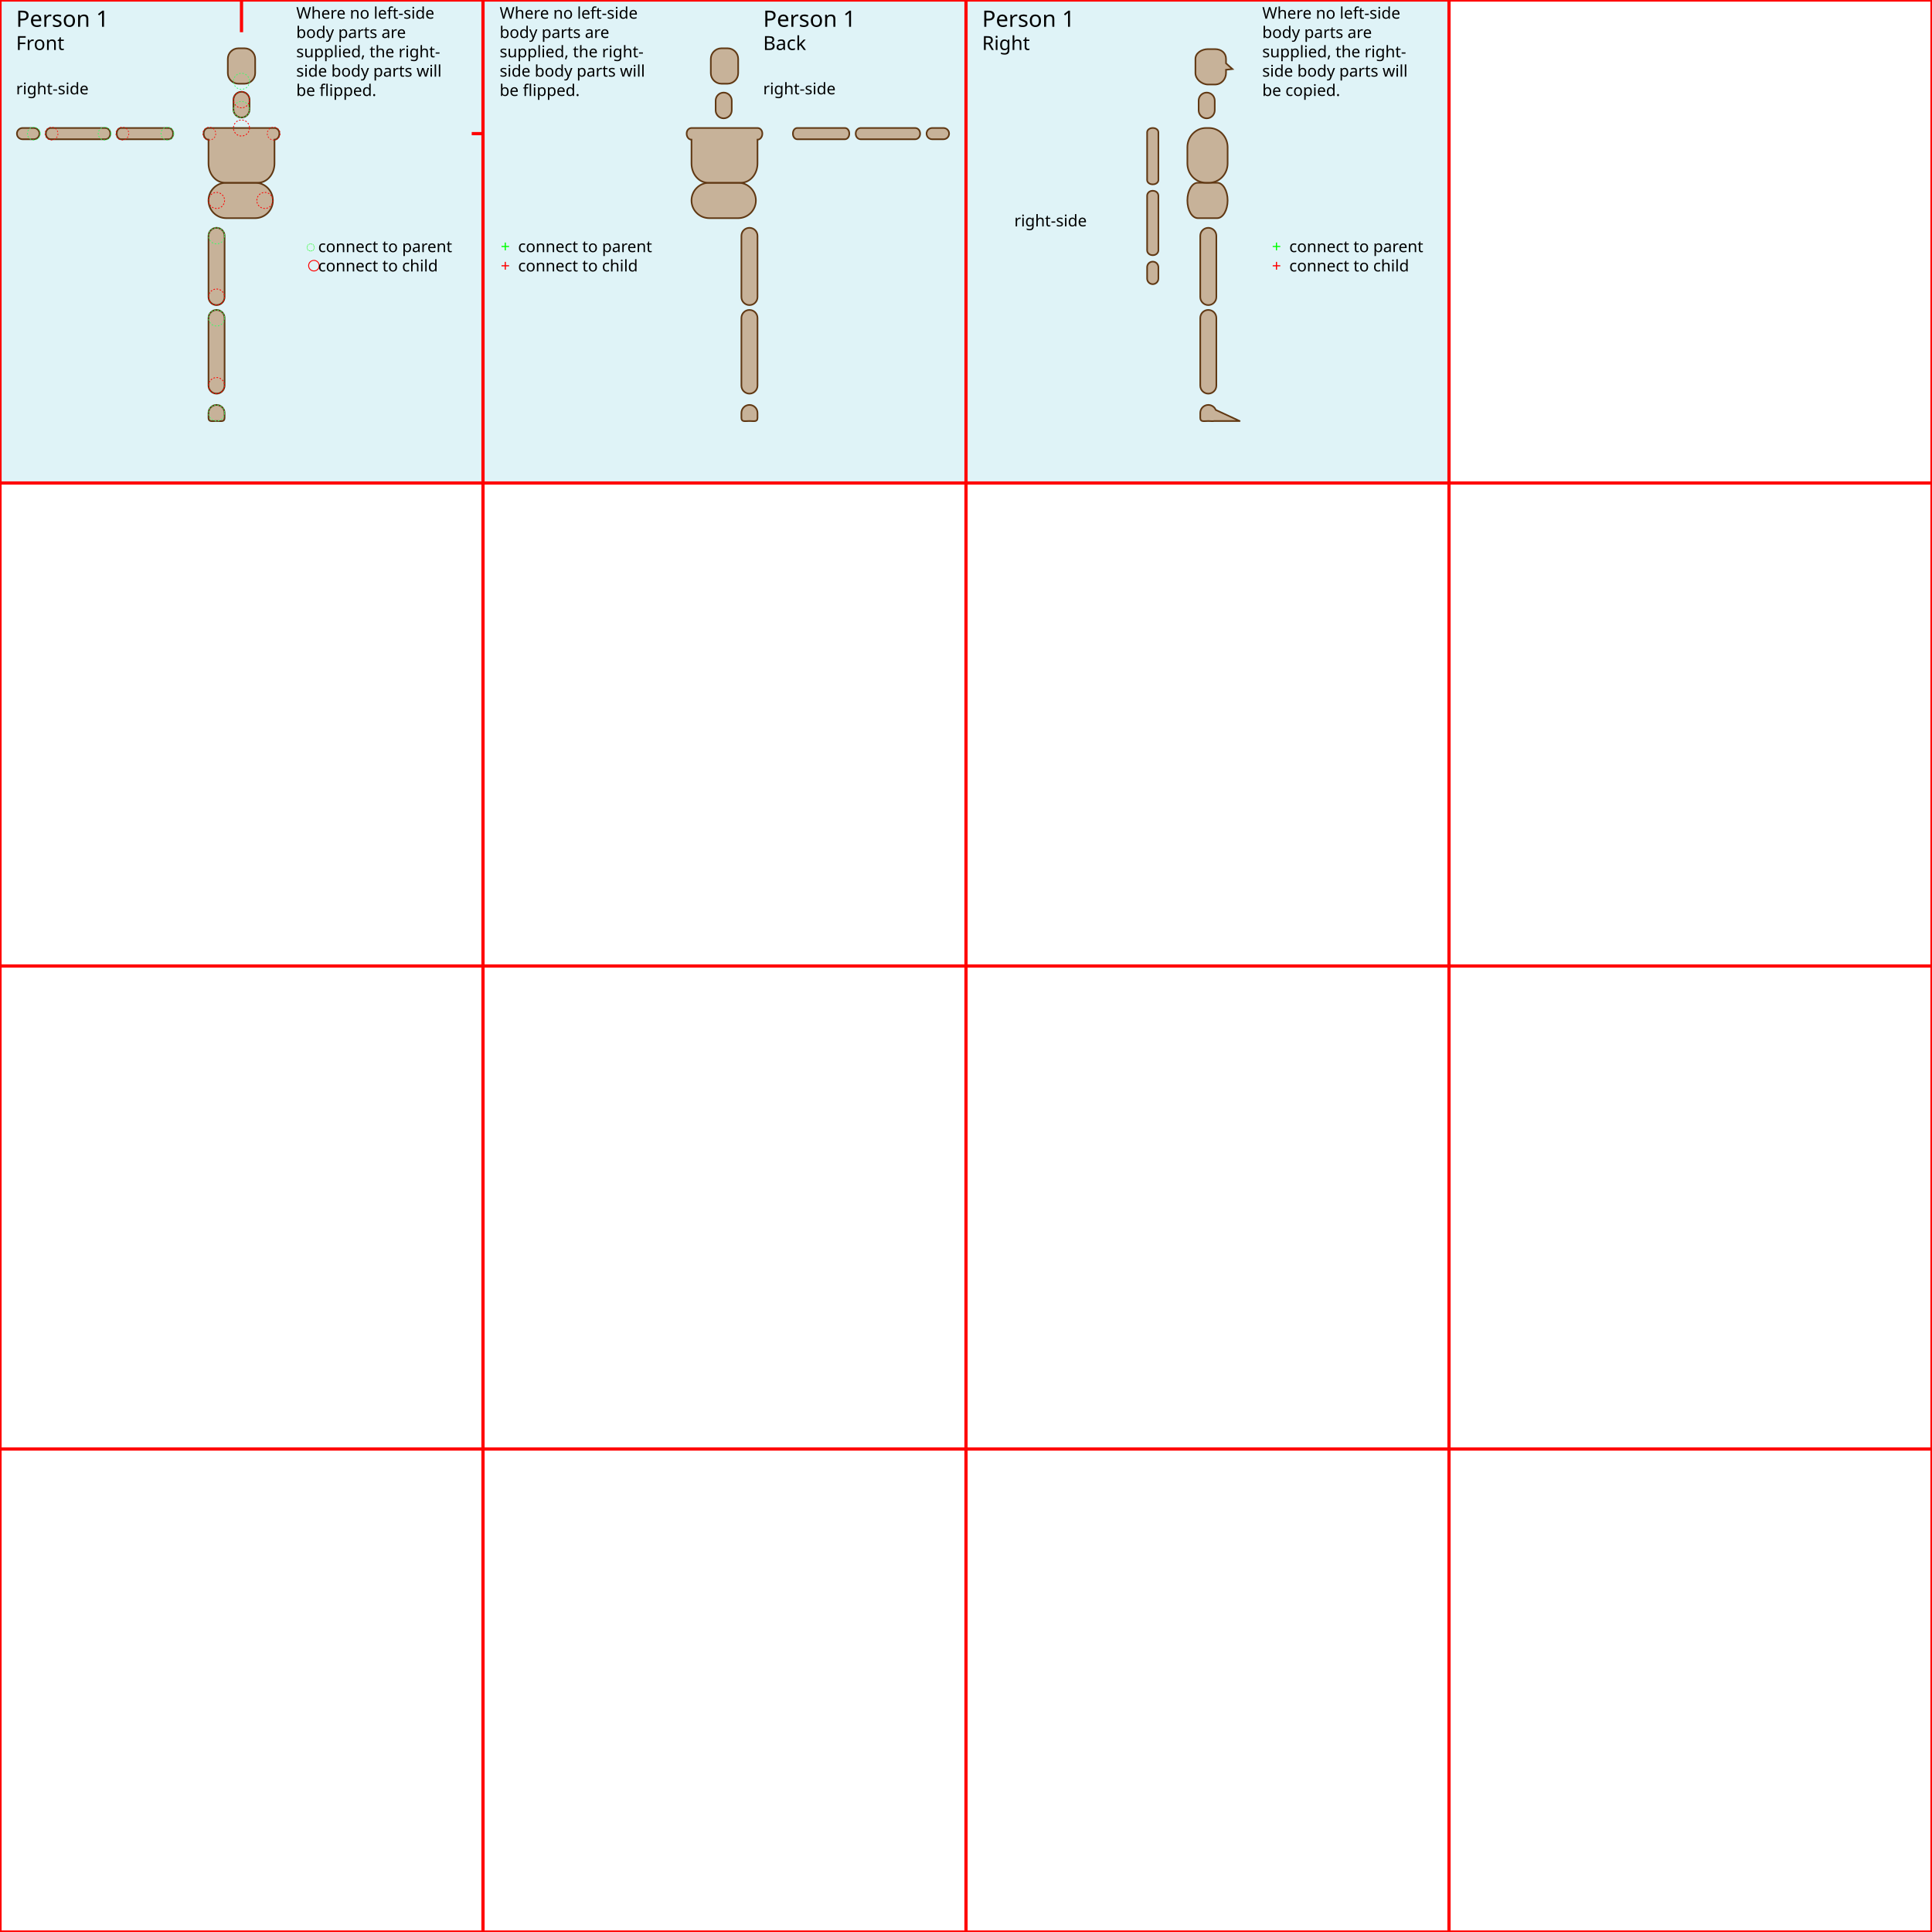
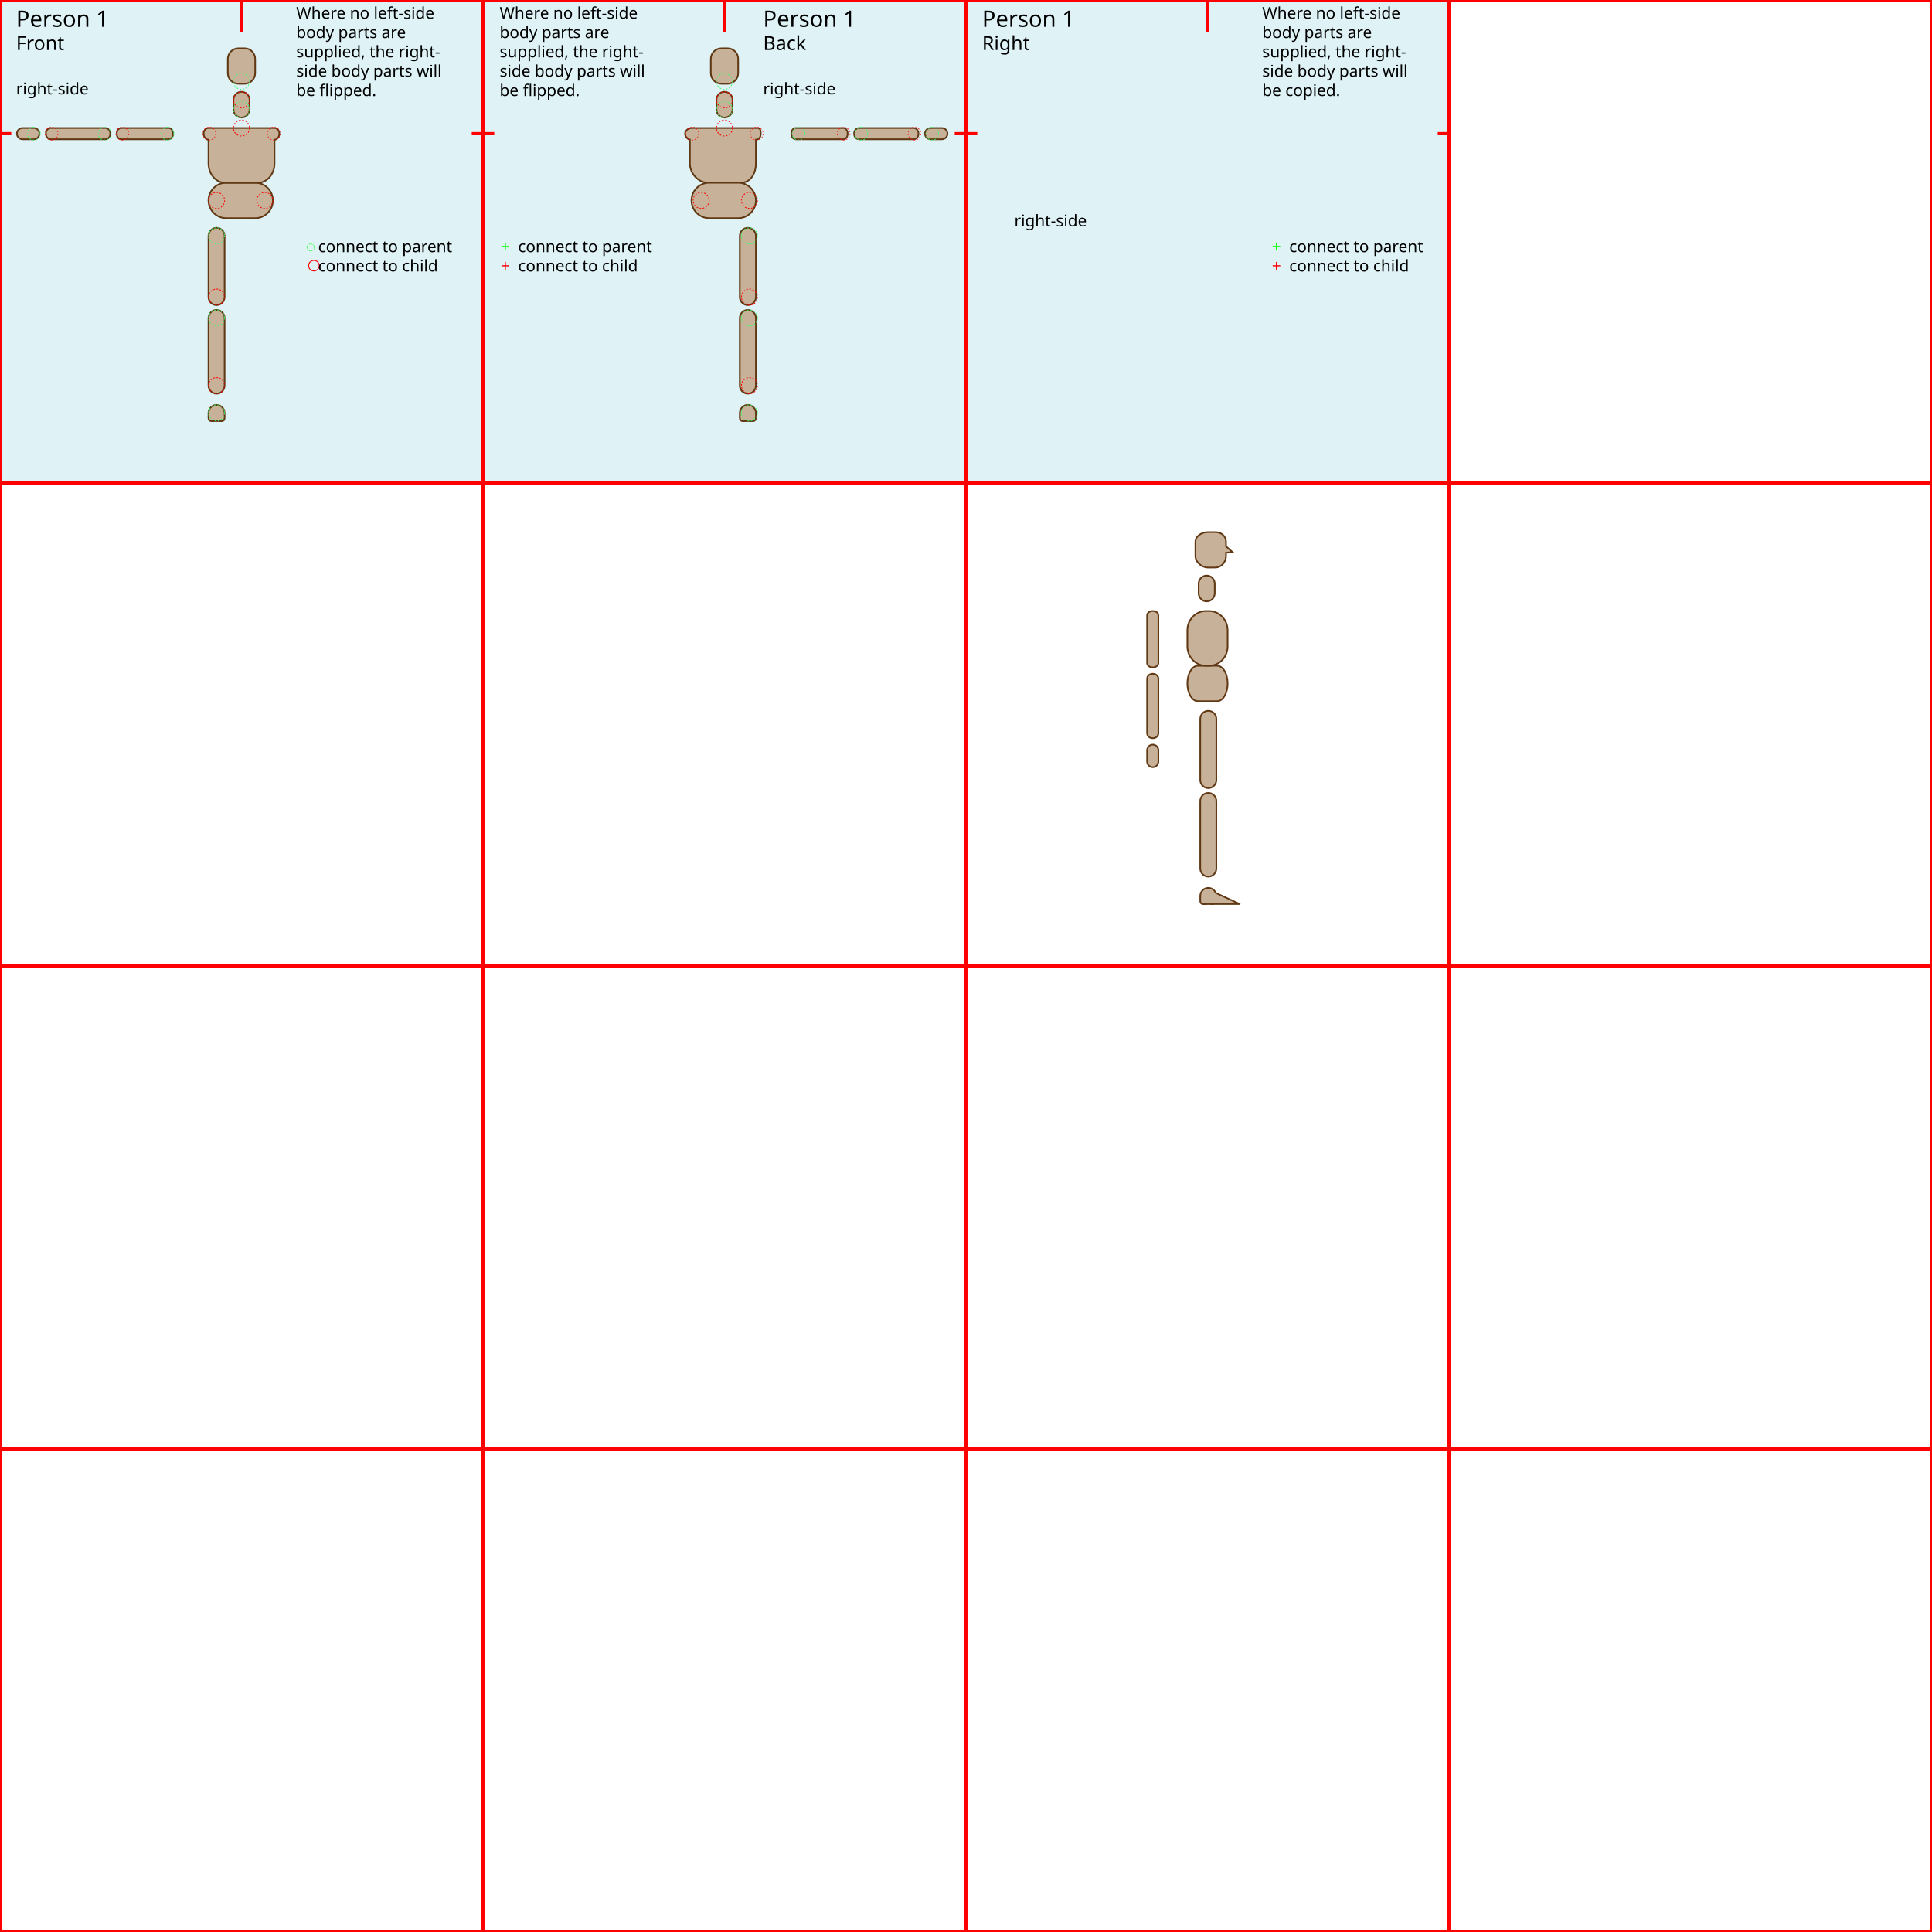
<svg xmlns="http://www.w3.org/2000/svg" version="1.1" x="0px" y="0px" width="1200px" height="1200px" viewBox="0 0 1200 1200" style="enable-background:new 0 0 1200 1200;" xml:space="preserve">
  <style type="text/css">

	.st0{fill:none;stroke:#FF0000;stroke-width:0.5;stroke-miterlimit:10;stroke-dasharray:1;}
	.st1{font-family:'Verdana';}
	.st2{opacity:0.3;fill:#95D7E4;}
	.st3{fill:none;stroke:#FF0000;stroke-width:0.5;stroke-miterlimit:10;stroke-dasharray:0.965,0.965;}
	.st4{font-family:'Verdana-Bold';}
	.st5{fill:#C7B299;stroke:#603813;stroke-miterlimit:10;}
	.st6{font-family:'MyriadPro-Regular';}
	.st7{opacity:0.8;}
	.st8{fill:#FF0000;}
	.st9{fill:#C7B299;stroke:#603813;stroke-linejoin:round;stroke-miterlimit:10;}
	.st10{fill:none;}
	.st11{fill:none;stroke:#FF0000;stroke-width:0.5;stroke-miterlimit:10;stroke-dasharray:0.98,0.98;}
	.st12{fill:#00FF00;}
	.st13{font-size:10;}
	.st14{font-size:12;}
	.st15{font-size:14;}
	.st16{opacity:0.9;fill:none;stroke:#33FF66;stroke-width:0.5;stroke-miterlimit:10;stroke-dasharray:1;}
	.st17{fill:none;stroke:#FF0000;stroke-width:2;stroke-miterlimit:10;}

</style>
  <g id="Background">
    <rect class="st2" width="300" height="300" />
    <rect x="300" class="st2" width="300" height="300" />
    <rect x="600" class="st2" width="300" height="300" />
    <line class="st17" x1="300" y1="0" x2="300" y2="1200" />
    <line class="st17" x1="600" y1="0" x2="600" y2="1200" />
    <line class="st17" x1="900" y1="0" x2="900" y2="1200" />
    <line class="st17" x1="0" y1="900" x2="1200" y2="900" />
    <line class="st17" x1="0" y1="600" x2="1200" y2="600" />
    <line class="st17" x1="0" y1="300" x2="1200" y2="300" />
    <rect class="st17" width="1200" height="1200" />
    <line class="st17" x1="150" y1="0" x2="150" y2="20" />
+     <line class="st17" x1="450" y1="0" x2="450" y2="20" />
+     <line class="st17" x1="750" y1="0" x2="750" y2="20" />
    <line class="st17" x1="300" y1="83" x2="293" y2="83" />
+     <line class="st17" x1="7" y1="83" x2="0" y2="83" />
+     <line class="st17" x1="600" y1="83" x2="593" y2="83" />
+     <line class="st17" x1="307" y1="83" x2="300" y2="83" />
+     <line class="st17" x1="900" y1="83" x2="893" y2="83" />
+     <line class="st17" x1="607" y1="83" x2="600" y2="83" />
  </g>
  <g id="Components">
    <g id="person-1">
      <g id="person-1-front">
        <g id="person-1-front-body">
          <g id="person-1-front-pelvis-group">
            <path id="person-1-front-pelvis" class="st5" d="M169.5,124.5c0-6.075-4.925-11-11-11h-18c-6.075,0-11,4.925-11,11l0,0       c0,6.075,4.925,11,11,11h18C164.575,135.5,169.5,130.575,169.5,124.5L169.5,124.5z" />
            <g id="person-1-front-pelvis-socket-legs-right">
              <circle class="st11" cx="134.5" cy="124.5" r="5" />
            </g>
            <g id="person-1-front-pelvis-socket-legs-left">
              <circle class="st11" cx="164.5" cy="124.5" r="5" />
            </g>
          </g>
          <g id="person-1-front-arms">
            <g id="person-1-front-arms-right">
-               <g id="person-1-front-arms-right_1_">
-                 <g id="person-1-front-arms-right-lower-group">
-                   <g id="person-1-front-arms-right-hand-group">
-                     <path id="person-1-front-arms-right-hand" class="st5" d="M10.5,83c0,1.933,1.567,3.5,3.5,3.5h7c1.933,0,3.5-1.567,3.5-3.5           l0,0c0-1.933-1.567-3.5-3.5-3.5h-7C12.067,79.5,10.5,81.067,10.5,83L10.5,83z" />
-                     <circle id="person-1-front-arms-right-hand-ball" class="st16" cx="21" cy="83" r="4" />
-                   </g>
-                   <path id="person-1-front-arms-right-lower" class="st5" d="M28.5,83.135c0,1.858,1.377,3.365,3.077,3.365h33.847          c1.699,0,3.077-1.507,3.077-3.365v-0.27c0-1.858-1.377-3.365-3.077-3.365H31.577c-1.699,0-3.077,1.507-3.077,3.365V83.135z" />
-                   <circle id="person-1-front-arms-right-lower-ball" class="st16" cx="65" cy="83" r="4" />
-                   <g id="person-1-front-arms-right-lower-socket" class="st7">
-                     <circle class="st3" cx="32" cy="83" r="4" />
-                   </g>
-                 </g>
-                 <path id="person-1-front-arms-right-upper" class="st5" d="M72.5,83.135c0,1.858,1.205,3.365,2.692,3.365h29.616         c1.487,0,2.692-1.507,2.692-3.365v-0.27c0-1.858-1.205-3.365-2.692-3.365H75.192c-1.487,0-2.692,1.507-2.692,3.365V83.135z" />
-                 <circle id="person-1-front-arms-right-upper-ball_1_" class="st16" cx="104" cy="83" r="4" />
-                 <g id="person-1-front-arms-right-upper-socket" class="st7">
-                   <circle class="st3" cx="76" cy="83" r="4" />
-                 </g>
+               <g id="person-1-front-arms-right-lower-group">
+                 <g id="person-1-front-arms-right-hand-group">
+                   <path id="person-1-front-arms-right-hand" class="st5" d="M10.5,83c0,1.933,1.567,3.5,3.5,3.5h7c1.933,0,3.5-1.567,3.5-3.5          l0,0c0-1.933-1.567-3.5-3.5-3.5h-7C12.067,79.5,10.5,81.067,10.5,83L10.5,83z" />
+                   <circle id="person-1-front-arms-right-hand-ball" class="st16" cx="21" cy="83" r="4" />
+                 </g>
+                 <path id="person-1-front-arms-right-lower" class="st5" d="M28.5,83.135c0,1.858,1.377,3.365,3.077,3.365h33.847         c1.699,0,3.077-1.507,3.077-3.365v-0.27c0-1.858-1.377-3.365-3.077-3.365H31.577c-1.699,0-3.077,1.507-3.077,3.365V83.135z" />
+                 <circle id="person-1-front-arms-right-lower-ball" class="st16" cx="65" cy="83" r="4" />
+                 <g id="person-1-front-arms-right-lower-socket" class="st7">
+                   <circle class="st3" cx="32" cy="83" r="4" />
+                 </g>
+               </g>
+               <path id="person-1-front-arms-right-upper" class="st5" d="M72.5,83.135c0,1.858,1.205,3.365,2.692,3.365h29.616        c1.487,0,2.692-1.507,2.692-3.365v-0.27c0-1.858-1.205-3.365-2.692-3.365H75.192c-1.487,0-2.692,1.507-2.692,3.365V83.135z" />
+               <circle id="person-1-front-arms-right-upper-ball_1_" class="st16" cx="104" cy="83" r="4" />
+               <g id="person-1-front-arms-right-upper-socket" class="st7">
+                 <circle class="st3" cx="76" cy="83" r="4" />
              </g>
            </g>
          </g>
          <g id="person-1-front-legs">
            <g id="person-1-front-legs-right">
              <g id="person-1-front-legs-right-upper-group">
                <g id="person-1-front-legs-right-lower-group">
                  <g id="person-1-front-legs-right-foot-group">
                    <path id="person-1-front-legs-right-foot" class="st5" d="M139.5,259.5c0,2.761-2.239,2-5,2l0,0c-2.761,0-5,0.761-5-2v-3           c0-2.761,2.239-5,5-5l0,0c2.761,0,5,2.239,5,5V259.5z" />
                    <circle id="person-1-front-legs-right-foot-ball" class="st16" cx="134.5" cy="256.5" r="5" />
                  </g>
                  <path id="person-1-front-legs-right-lower" class="st5" d="M139.5,197.5c0-2.761-2.239-5-5-5l0,0c-2.761,0-5,2.239-5,5v42          c0,2.761,2.239,5,5,5l0,0c2.761,0,5-2.239,5-5V197.5z" />
                  <circle id="person-1-front-legs-right-lower-ball" class="st16" cx="134.5" cy="197.5" r="5" />
                  <g id="person-1-front-legs-right-lower-socket">
                    <circle class="st11" cx="134.5" cy="239.5" r="5" />
                  </g>
                </g>
                <path id="person-1-front-legs-right-upper" class="st5" d="M139.5,146.5c0-2.761-2.239-5-5-5l0,0c-2.761,0-5,2.239-5,5v38         c0,2.761,2.239,5,5,5l0,0c2.761,0,5-2.239,5-5V146.5z" />
                <circle id="person-1-front-legs-upper-right-ball" class="st16" cx="134.5" cy="146.5" r="5" />
                <g id="person-1-front-legs-right-upper-socket">
                  <circle class="st11" cx="134.5" cy="184.5" r="5" />
                </g>
              </g>
            </g>
          </g>
          <g id="person-1-front-headneck">
            <g id="person-1-front-neck-group">
              <g id="person-1-front-head-group">
                <path id="person-1-front-neck" class="st5" d="M158.5,36.6c0-3.645-2.955-6.6-6.6-6.6h-3.8c-3.645,0-6.6,2.955-6.6,6.6v8.8         c0,3.645,2.955,6.6,6.6,6.6h3.8c3.645,0,6.6-2.955,6.6-6.6V36.6z" />
                <circle id="person-1-front-head-ball" class="st16" cx="150" cy="50.5" r="5" />
              </g>
-               <path id="person-1-front-neck_1_" class="st5" d="M155,62c0-2.761-2.239-5-5-5l0,0c-2.761,0-5,2.239-5,5v6        c0,2.761,2.239,5,5,5l0,0c2.761,0,5-2.239,5-5V62z" />
+               <path id="person-1-front-head" class="st5" d="M155,62c0-2.761-2.239-5-5-5l0,0c-2.761,0-5,2.239-5,5v6c0,2.761,2.239,5,5,5        l0,0c2.761,0,5-2.239,5-5V62z" />
              <circle id="person-1-front-headneck-ball" class="st16" cx="150" cy="68" r="5" />
              <g id="person-1-front-neck-socket">
                <circle class="st11" cx="150" cy="62" r="5" />
              </g>
            </g>
          </g>
          <g id="person-1-front-torso-group">
            <path id="person-1-front-torso" class="st5" d="M170.5,86.75c1.699,0,3-1.757,3-3.615v-0.27c0-1.858-1.301-3.365-3-3.365       h-7.077h-3.173h-20.5h-3.173H129.5c-1.699,0-3,1.507-3,3.365v0.27c0,1.858,1.301,3.615,3,3.615V92v9.5       c0,6.627,4.589,12,10.25,12h20.5c5.661,0,10.25-5.373,10.25-12V92V86.75z" />
            <g id="person-1-front-torso-socket-arms-right" class="st7">
              <circle class="st3" cx="130" cy="83" r="4" />
            </g>
            <g id="person-1-front-torso-socket-arms-left" class="st7">
              <circle class="st3" cx="170" cy="83" r="4" />
            </g>
            <circle id="person-1-front-headneck-socket" class="st0" cx="150" cy="79.5" r="5" />
          </g>
        </g>
      </g>
-       <g id="person-1-right">
+       <g id="person-1-right-0">
        <g id="person-1-right-body">
-           <path id="person-1-right-pelvis" class="st5" d="M762.5,124.5c0-6.075-2.914-11-6.51-11h-11.98c-3.596,0-6.51,4.925-6.51,11l0,0      c0,6.075,2.914,11,6.51,11h11.98C759.586,135.5,762.5,130.575,762.5,124.5L762.5,124.5z" />
+           <path id="person-1-right-pelvis_1_" class="st5" d="M762.5,424.5c0-6.075-2.914-11-6.51-11h-11.98c-3.596,0-6.51,4.925-6.51,11      l0,0c0,6.075,2.914,11,6.51,11h11.98C759.586,435.5,762.5,430.575,762.5,424.5L762.5,424.5z" />
          <g id="person-1-right-arms">
            <g id="person-1-right-arms-right">
-               <path id="person-1-right-arms-right-lower" class="st5" d="M716.135,158.5c1.858,0,3.365-1.377,3.365-3.076v-33.848        c0-1.699-1.507-3.076-3.365-3.076h-0.27c-1.858,0-3.365,1.377-3.365,3.076v33.848c0,1.699,1.507,3.076,3.365,3.076H716.135z" />
-               <path id="person-1-right-arms-right-upper" class="st5" d="M716.135,114.5c1.858,0,3.365-1.205,3.365-2.691V82.191        c0-1.486-1.507-2.691-3.365-2.691h-0.27c-1.858,0-3.365,1.205-3.365,2.691v29.617c0,1.486,1.507,2.691,3.365,2.691H716.135z" />
-               <path id="person-1-right-arms-right-hand" class="st5" d="M716,176.5c1.934,0,3.5-1.566,3.5-3.5v-7c0-1.934-1.566-3.5-3.5-3.5        l0,0c-1.934,0-3.5,1.566-3.5,3.5v7C712.5,174.934,714.066,176.5,716,176.5L716,176.5z" />
+               <path id="person-1-right-arms-right-lower" class="st5" d="M716.135,458.5c1.858,0,3.365-1.377,3.365-3.076v-33.848        c0-1.699-1.507-3.076-3.365-3.076h-0.27c-1.858,0-3.365,1.377-3.365,3.076v33.848c0,1.699,1.507,3.076,3.365,3.076H716.135z" />
+               <path id="person-1-right-arms-right-upper" class="st5" d="M716.135,414.5c1.858,0,3.365-1.205,3.365-2.691v-29.617        c0-1.486-1.507-2.691-3.365-2.691h-0.27c-1.858,0-3.365,1.205-3.365,2.691v29.617c0,1.486,1.507,2.691,3.365,2.691H716.135z" />
+               <path id="person-1-right-arms-right-hand" class="st5" d="M716,476.5c1.934,0,3.5-1.566,3.5-3.5v-7c0-1.934-1.566-3.5-3.5-3.5        l0,0c-1.934,0-3.5,1.566-3.5,3.5v7C712.5,474.934,714.066,476.5,716,476.5L716,476.5z" />
            </g>
          </g>
          <g id="person-1-right-legs">
            <g id="person-1-right-legs-right">
-               <path id="person-1-right-legs-right-lower" class="st5" d="M755.5,197.5c0-2.761-2.238-5-5-5l0,0c-2.762,0-5,2.239-5,5v42        c0,2.761,2.238,5,5,5l0,0c2.762,0,5-2.239,5-5V197.5z" />
-               <path id="person-1-right-legs-right-upper" class="st5" d="M755.5,146.5c0-2.761-2.238-5-5-5l0,0c-2.762,0-5,2.239-5,5v38        c0,2.761,2.238,5,5,5l0,0c2.762,0,5-2.239,5-5V146.5z" />
-               <path id="person-1-right-legs-right-foot" class="st9" d="M770,261.5l-14.877-6.894c-0.747-1.821-2.532-3.106-4.623-3.106        c-2.762,0-5,2.239-5,5v3c0,2.761,2.238,2,5,2c1.462,0,2.773,0.209,3.688,0H770z" />
+               <path id="person-1-right-legs-right-lower_1_" class="st5" d="M755.5,497.5c0-2.761-2.238-5-5-5l0,0c-2.762,0-5,2.239-5,5v42        c0,2.761,2.238,5,5,5l0,0c2.762,0,5-2.239,5-5V497.5z" />
+               <path id="person-1-right-legs-right-upper_1_" class="st5" d="M755.5,446.5c0-2.761-2.238-5-5-5l0,0c-2.762,0-5,2.239-5,5v38        c0,2.761,2.238,5,5,5l0,0c2.762,0,5-2.239,5-5V446.5z" />
+               <path id="person-1-right-legs-right-foot_1_" class="st9" d="M770,561.5l-14.877-6.894c-0.747-1.821-2.532-3.106-4.623-3.106        c-2.762,0-5,2.239-5,5v3c0,2.761,2.238,2,5,2c1.462,0,2.773,0.209,3.688,0H770z" />
            </g>
          </g>
          <g id="person-1-right-headneck">
-             <path id="person-1-right-neck" class="st5" d="M754.5,62.5c0-2.761-2.238-5-5-5l0,0c-2.762,0-5,2.239-5,5v6       c0,2.761,2.238,5,5,5l0,0c2.762,0,5-2.239,5-5V62.5z" />
-             <path id="person-1-right-head" class="st5" d="M765.5,42.889l-4-3.556V36.6c0-3.645-2.803-6.1-6.876-6.1h-4.248       c-4.073,0-7.876,2.455-7.876,6.1v8.8c0,3.645,3.803,7.1,7.876,7.1h4.248c4.073,0,6.876-3.455,6.876-7.1v-2.067L765.5,42.889z" />
-           </g>
-           <path id="person-1-right-torso" class="st5" d="M762.5,91.5c0-6.627-5.166-12-11.538-12h-1.924c-6.372,0-11.538,5.373-11.538,12      v10c0,6.627,5.166,12,11.538,12h1.924c6.372,0,11.538-5.373,11.538-12V91.5z" />
+             <path id="person-1-right-neck" class="st5" d="M754.5,362.5c0-2.761-2.238-5-5-5l0,0c-2.762,0-5,2.239-5,5v6       c0,2.761,2.238,5,5,5l0,0c2.762,0,5-2.239,5-5V362.5z" />
+             <path id="person-1-right-head" class="st5" d="M765.5,342.889l-4-3.556V336.6c0-3.645-2.803-6.1-6.876-6.1h-4.248       c-4.073,0-7.876,2.455-7.876,6.1v8.8c0,3.645,3.803,7.1,7.876,7.1h4.248c4.073,0,6.876-3.455,6.876-7.1v-2.067L765.5,342.889z" />
+           </g>
+           <path id="person-1-right-torso_1_" class="st5" d="M762.5,391.5c0-6.627-5.166-12-11.538-12h-1.924      c-6.372,0-11.538,5.373-11.538,12v10c0,6.627,5.166,12,11.538,12h1.924c6.372,0,11.538-5.373,11.538-12V391.5z" />
        </g>
      </g>
      <g id="person-1-back">
-         <g id="person-1-back-body">
-           <path id="person-1-back-pelvis" class="st5" d="M469.5,124.5c0-6.075-4.925-11-11-11h-18c-6.075,0-11,4.925-11,11l0,0      c0,6.075,4.925,11,11,11h18C464.575,135.5,469.5,130.575,469.5,124.5L469.5,124.5z" />
-           <path id="person-1-back-torso" class="st5" d="M470.5,86.75c1.699,0,3-1.757,3-3.615v-0.27c0-1.858-1.301-3.365-3-3.365h-7.077      h-3.173h-20.5h-3.173H429.5c-1.699,0-3,1.507-3,3.365v0.27c0,1.858,1.301,3.615,3,3.615V92v9.5c0,6.627,4.589,12,10.25,12h20.5      c5.661,0,10.25-5.373,10.25-12V92V86.75z" />
-           <g id="person-1-back-arms">
-             <g id="person-1-back-arms-right">
-               <path id="person-1-back-arms-right-lower" class="st5" d="M571.5,83.135c0,1.858-1.377,3.365-3.077,3.365h-33.847        c-1.699,0-3.077-1.507-3.077-3.365v-0.27c0-1.858,1.377-3.365,3.077-3.365h33.847c1.699,0,3.077,1.507,3.077,3.365V83.135z" />
-               <path id="person-1-back-arms-right-upper" class="st5" d="M527.5,83.135c0,1.858-1.205,3.365-2.692,3.365h-29.616        c-1.487,0-2.692-1.507-2.692-3.365v-0.27c0-1.858,1.205-3.365,2.692-3.365h29.616c1.487,0,2.692,1.507,2.692,3.365V83.135z" />
-               <path id="person-1-back-arms-right-hand" class="st5" d="M589.5,83c0,1.933-1.567,3.5-3.5,3.5h-7c-1.933,0-3.5-1.567-3.5-3.5        l0,0c0-1.933,1.567-3.5,3.5-3.5h7C587.933,79.5,589.5,81.067,589.5,83L589.5,83z" />
-             </g>
-           </g>
-           <g id="person-1-back-legs">
-             <g id="person-1-back-legs-right">
-               <path id="person-1-back-legs-right-lower" class="st5" d="M460.5,197.5c0-2.761,2.239-5,5-5l0,0c2.761,0,5,2.239,5,5v42        c0,2.761-2.239,5-5,5l0,0c-2.761,0-5-2.239-5-5V197.5z" />
-               <path id="person-1-back-legs-right-upper" class="st5" d="M460.5,146.5c0-2.761,2.239-5,5-5l0,0c2.761,0,5,2.239,5,5v38        c0,2.761-2.239,5-5,5l0,0c-2.761,0-5-2.239-5-5V146.5z" />
-               <path id="person-1-back-legs-right-foot" class="st5" d="M460.5,259.5c0,2.761,2.239,2,5,2l0,0c2.761,0,5,0.761,5-2v-3        c0-2.761-2.239-5-5-5l0,0c-2.761,0-5,2.239-5,5V259.5z" />
-             </g>
-           </g>
-           <g id="person-1-back-headneck">
-             <path id="person-1-back-head" class="st5" d="M454.5,62.5c0-2.761-2.239-5-5-5l0,0c-2.761,0-5,2.239-5,5v6c0,2.761,2.239,5,5,5       l0,0c2.761,0,5-2.239,5-5V62.5z" />
-             <path id="person-1-back-neck" class="st5" d="M458.5,36.6c0-3.645-2.955-6.6-6.6-6.6h-3.8c-3.645,0-6.6,2.955-6.6,6.6v8.8       c0,3.645,2.955,6.6,6.6,6.6h3.8c3.645,0,6.6-2.955,6.6-6.6V36.6z" />
+         <g id="person-1-back-body_1_">
+           <g id="person-1-back-torso-group">
+             <path id="person-1-back-torso" class="st5" d="M428.5,86.75c-1,0-3-1.757-3-3.615v-0.27c0-1.858,2.301-3.365,4-3.365h7.077       h3.173h20.5h3.173h7.077c1.699,0,2,1.507,2,3.365v0.27c0,1.858-1,3.615-3,3.615V92v9.5c0,6.627-3.589,12-9.25,12h-20.5       c-5.661,0-11.25-5.373-11.25-12V92V86.75z" />
+             <g id="person-1-back-torso-socket-arms-right" class="st7">
+               <circle class="st3" cx="470" cy="83" r="4" />
+             </g>
+             <g id="person-1-back-torso-socket-arms-left" class="st7">
+               <circle class="st3" cx="430" cy="83" r="4" />
+             </g>
+             <circle id="person-1-back-headneck-socket" class="st0" cx="450" cy="79.5" r="5" />
+           </g>
+           <g id="person-1-back-pelvis-group">
+             <path id="person-1-back-pelvis" class="st5" d="M469.5,124.5c0,6.075-4.925,11-11,11h-18c-6.075,0-11-4.925-11-11l0,0       c0-6.075,4.925-11,11-11h18C464.575,113.5,469.5,118.425,469.5,124.5L469.5,124.5z" />
+             <g id="person-1-back-pelvis-socket-legs-right">
+               <circle class="st11" cx="465.5" cy="124.5" r="5" />
+             </g>
+             <g id="person-1-back-pelvis-socket-legs-left">
+               <circle class="st11" cx="435.5" cy="124.5" r="5" />
+             </g>
+           </g>
+           <g id="person-1-back-headneck_1_">
+             <g id="person-1-back-neck-group">
+               <g id="person-1-back-head-group">
+                 <path id="person-1-back-neck_1_" class="st5" d="M441.5,36.6c0-3.645,2.955-6.6,6.6-6.6h3.8c3.645,0,6.6,2.955,6.6,6.6v8.8         c0,3.645-2.955,6.6-6.6,6.6h-3.8c-3.645,0-6.6-2.955-6.6-6.6V36.6z" />
+                 <circle id="person-1-back-head-ball" class="st16" cx="450" cy="50.5" r="5" />
+               </g>
+               <path id="person-1-back-head_1_" class="st5" d="M445,62c0-2.761,2.239-5,5-5l0,0c2.761,0,5,2.239,5,5v6c0,2.761-2.239,5-5,5        l0,0c-2.761,0-5-2.239-5-5V62z" />
+               <circle id="person-1-back-headneck-ball" class="st16" cx="450" cy="68" r="5" />
+               <g id="person-1-back-neck-socket">
+                 <circle class="st11" cx="450" cy="62" r="5" />
+               </g>
+             </g>
+           </g>
+           <g id="person-1-back-legs_1_">
+             <g id="person-1-back-legs-right_1_">
+               <g id="person-1-back-legs-right-upper-group">
+                 <g id="person-1-back-legs-right-lower-group">
+                   <g id="person-1-back-legs-right-foot-group">
+                     <path id="person-1-back-legs-right-foot" class="st5" d="M459.5,259.5c0,2.761,2.239,2,5,2l0,0c2.761,0,5,0.761,5-2v-3           c0-2.761-2.239-5-5-5l0,0c-2.761,0-5,2.239-5,5V259.5z" />
+                     <circle id="person-1-back-legs-right-foot-ball" class="st16" cx="465.5" cy="256.5" r="5" />
+                   </g>
+                   <path id="person-1-back-legs-right-lower" class="st5" d="M469.5,239.5c0,2.761-2.239,5-5,5l0,0c-2.761,0-5-2.239-5-5v-42          c0-2.761,2.239-5,5-5l0,0c2.761,0,5,2.239,5,5V239.5z" />
+                   <circle id="person-1-back-legs-right-lower-ball" class="st16" cx="465.5" cy="197.5" r="5" />
+                   <g id="person-1-back-legs-right-lower-socket">
+                     <circle class="st11" cx="465.5" cy="239.5" r="5" />
+                   </g>
+                 </g>
+                 <path id="person-1-back-legs-right-upper" class="st5" d="M469.5,184.5c0,2.761-2.239,5-5,5l0,0c-2.761,0-5-2.239-5-5v-38         c0-2.761,2.239-5,5-5l0,0c2.761,0,5,2.239,5,5V184.5z" />
+                 <circle id="person-1-back-legs-upper-right-ball" class="st16" cx="465.5" cy="146.5" r="5" />
+                 <g id="person-1-back-legs-right-upper-socket">
+                   <circle class="st11" cx="465.5" cy="184.5" r="5" />
+                 </g>
+               </g>
+             </g>
+           </g>
+           <g id="person-1-back-arms_1_">
+             <g id="person-1-back-arms-right_1_">
+               <g id="person-1-back-arms-right-lower-group">
+                 <g id="person-1-back-arms-right-hand-group">
+                   <path id="person-1-back-arms-right-hand_1_" class="st5" d="M588.5,83c0,1.933-1.567,3.5-3.5,3.5h-7          c-1.933,0-3.5-1.567-3.5-3.5l0,0c0-1.933,1.567-3.5,3.5-3.5h7C586.933,79.5,588.5,81.067,588.5,83L588.5,83z" />
+                   <circle id="person-1-back-arms-right-hand-ball" class="st16" cx="579" cy="83" r="4" />
+                 </g>
+                 <path id="person-1-back-arms-right-lower_1_" class="st5" d="M570.5,83.135c0,1.858-1.377,3.365-3.077,3.365h-33.847         c-1.699,0-3.077-1.507-3.077-3.365v-0.27c0-1.858,1.377-3.365,3.077-3.365h33.847c1.699,0,3.077,1.507,3.077,3.365V83.135z" />
+                 <circle id="person-1-back-arms-right-lower-ball" class="st16" cx="535" cy="83" r="4" />
+                 <g id="person-1-back-arms-right-lower-socket" class="st7">
+                   <circle class="st3" cx="568" cy="83" r="4" />
+                 </g>
+               </g>
+               <path id="person-1-back-arms-right-upper_1_" class="st5" d="M526.5,83.135c0,1.858-1.205,3.365-2.692,3.365h-29.616        c-1.487,0-2.692-1.507-2.692-3.365v-0.27c0-1.858,1.205-3.365,2.692-3.365h29.616c1.487,0,2.692,1.507,2.692,3.365V83.135z" />
+               <circle id="person-1-back-arms-right-upper-ball" class="st16" cx="496" cy="83" r="4" />
+               <g id="person-1-back-arms-right-upper-socket" class="st7">
+                 <circle class="st3" cx="524" cy="83" r="4" />
+               </g>
+             </g>
          </g>
        </g>
      </g>
    </g>
  </g>
  <g id="Labels">
    <rect x="10" y="6" class="st10" width="123" height="33" />
    <text transform="matrix(1 0 0 1 10 16.6401)">
      <tspan x="0" y="0" class="st4 st15">Person 1</tspan>
      <tspan x="0" y="14.4" class="st4 st14">Front</tspan>
    </text>
    <rect x="184" y="4" class="st10" width="107" height="72" />
    <text transform="matrix(1 0 0 1 184 11.6001)">
      <tspan x="0" y="0" class="st1 st13">Where no left-side </tspan>
      <tspan x="0" y="12" class="st1 st13">body parts are </tspan>
      <tspan x="0" y="24" class="st1 st13">supplied, the right-</tspan>
      <tspan x="0" y="36" class="st1 st13">side body parts will </tspan>
      <tspan x="0" y="48" class="st1 st13">be flipped.</tspan>
    </text>
    <rect x="10" y="51" class="st10" width="114" height="18" />
    <text transform="matrix(1 0 0 1 10 58.6001)" class="st1 st13">right-side</text>
    <rect x="190" y="149" class="st10" width="105" height="81" />
    <text transform="matrix(1 0 0 1 190 156.6001)">
      <tspan x="0" y="0" class="st12 st6 st13">◌</tspan>
      <tspan x="5" y="0" class="st1 st13"> connect to parent</tspan>
      <tspan x="0" y="12" class="st8 st6 st13">⃝</tspan>
      <tspan x="5" y="12" class="st1 st13"> connect to child</tspan>
    </text>
    <rect x="474" y="6" class="st10" width="123" height="33" />
    <text transform="matrix(1 0 0 1 474 16.6401)">
      <tspan x="0" y="0" class="st4 st15">Person 1</tspan>
      <tspan x="0" y="14.4" class="st4 st14">Back</tspan>
    </text>
    <rect x="310.333" y="4" class="st10" width="107" height="72" />
    <text transform="matrix(1 0 0 1 310.3335 11.6001)">
      <tspan x="0" y="0" class="st1 st13">Where no left-side </tspan>
      <tspan x="0" y="12" class="st1 st13">body parts are </tspan>
      <tspan x="0" y="24" class="st1 st13">supplied, the right-</tspan>
      <tspan x="0" y="36" class="st1 st13">side body parts will </tspan>
      <tspan x="0" y="48" class="st1 st13">be flipped.</tspan>
    </text>
    <rect x="474" y="51" class="st10" width="114" height="18" />
    <text transform="matrix(1 0 0 1 474 58.6001)" class="st1 st13">right-side</text>
    <rect x="311" y="149" class="st10" width="105" height="81" />
    <text transform="matrix(1 0 0 1 311 156.6001)">
      <tspan x="0" y="0" class="st12 st1 st13">+</tspan>
      <tspan x="8.184" y="0" class="st1 st13"> connect to parent</tspan>
      <tspan x="0" y="12" class="st8 st1 st13">+</tspan>
      <tspan x="8.184" y="12" class="st1 st13"> connect to child</tspan>
    </text>
    <rect x="610" y="6" class="st10" width="123" height="33" />
    <text transform="matrix(1 0 0 1 610 16.6401)">
      <tspan x="0" y="0" class="st4 st15">Person 1</tspan>
      <tspan x="0" y="14.4" class="st4 st14">Right</tspan>
    </text>
    <rect x="784" y="4" class="st10" width="107" height="72" />
    <text transform="matrix(1 0 0 1 784 11.6001)">
      <tspan x="0" y="0" class="st1 st13">Where no left-side </tspan>
      <tspan x="0" y="12" class="st1 st13">body parts are </tspan>
      <tspan x="0" y="24" class="st1 st13">supplied, the right-</tspan>
      <tspan x="0" y="36" class="st1 st13">side body parts will </tspan>
      <tspan x="0" y="48" class="st1 st13">be copied.</tspan>
    </text>
    <rect x="630" y="133" class="st10" width="77" height="14" />
    <text transform="matrix(1 0 0 1 630 140.6001)" class="st1 st13">right-side</text>
    <rect x="790" y="149" class="st10" width="105" height="81" />
    <text transform="matrix(1 0 0 1 790 156.6001)">
      <tspan x="0" y="0" class="st12 st1 st13">+</tspan>
      <tspan x="8.184" y="0" class="st1 st13"> connect to parent</tspan>
      <tspan x="0" y="12" class="st8 st1 st13">+</tspan>
      <tspan x="8.184" y="12" class="st1 st13"> connect to child</tspan>
    </text>
  </g>
</svg>
